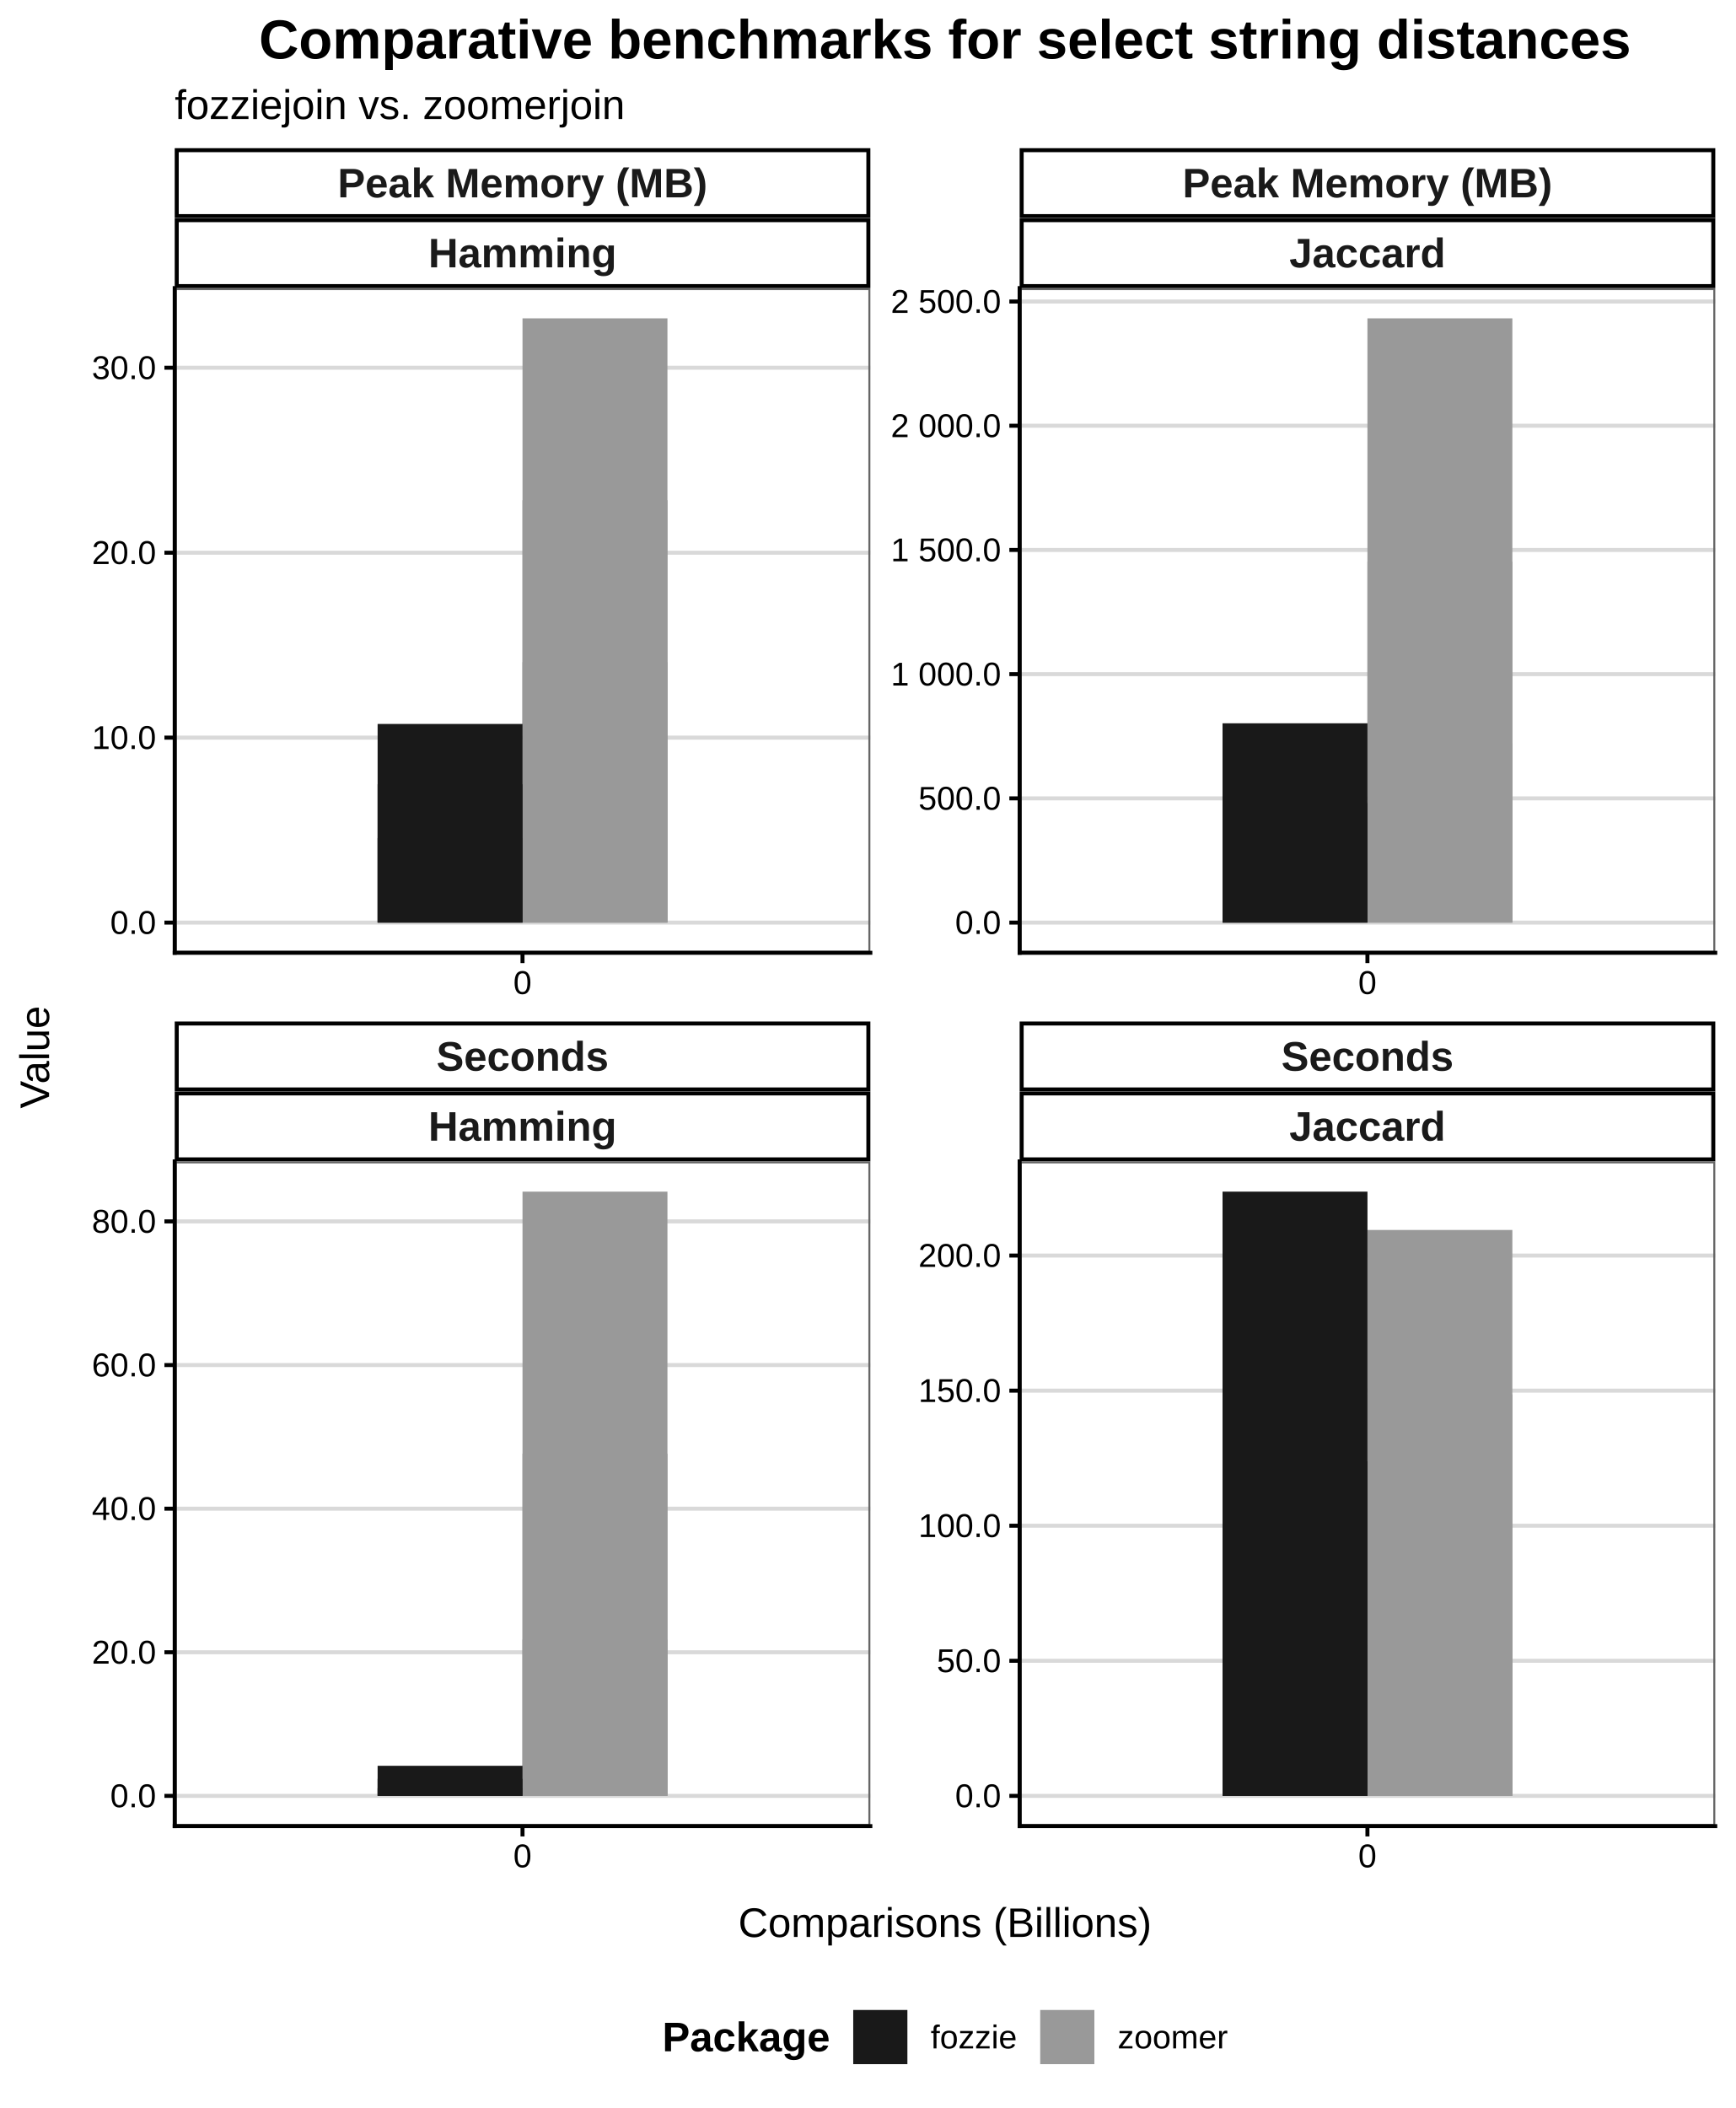
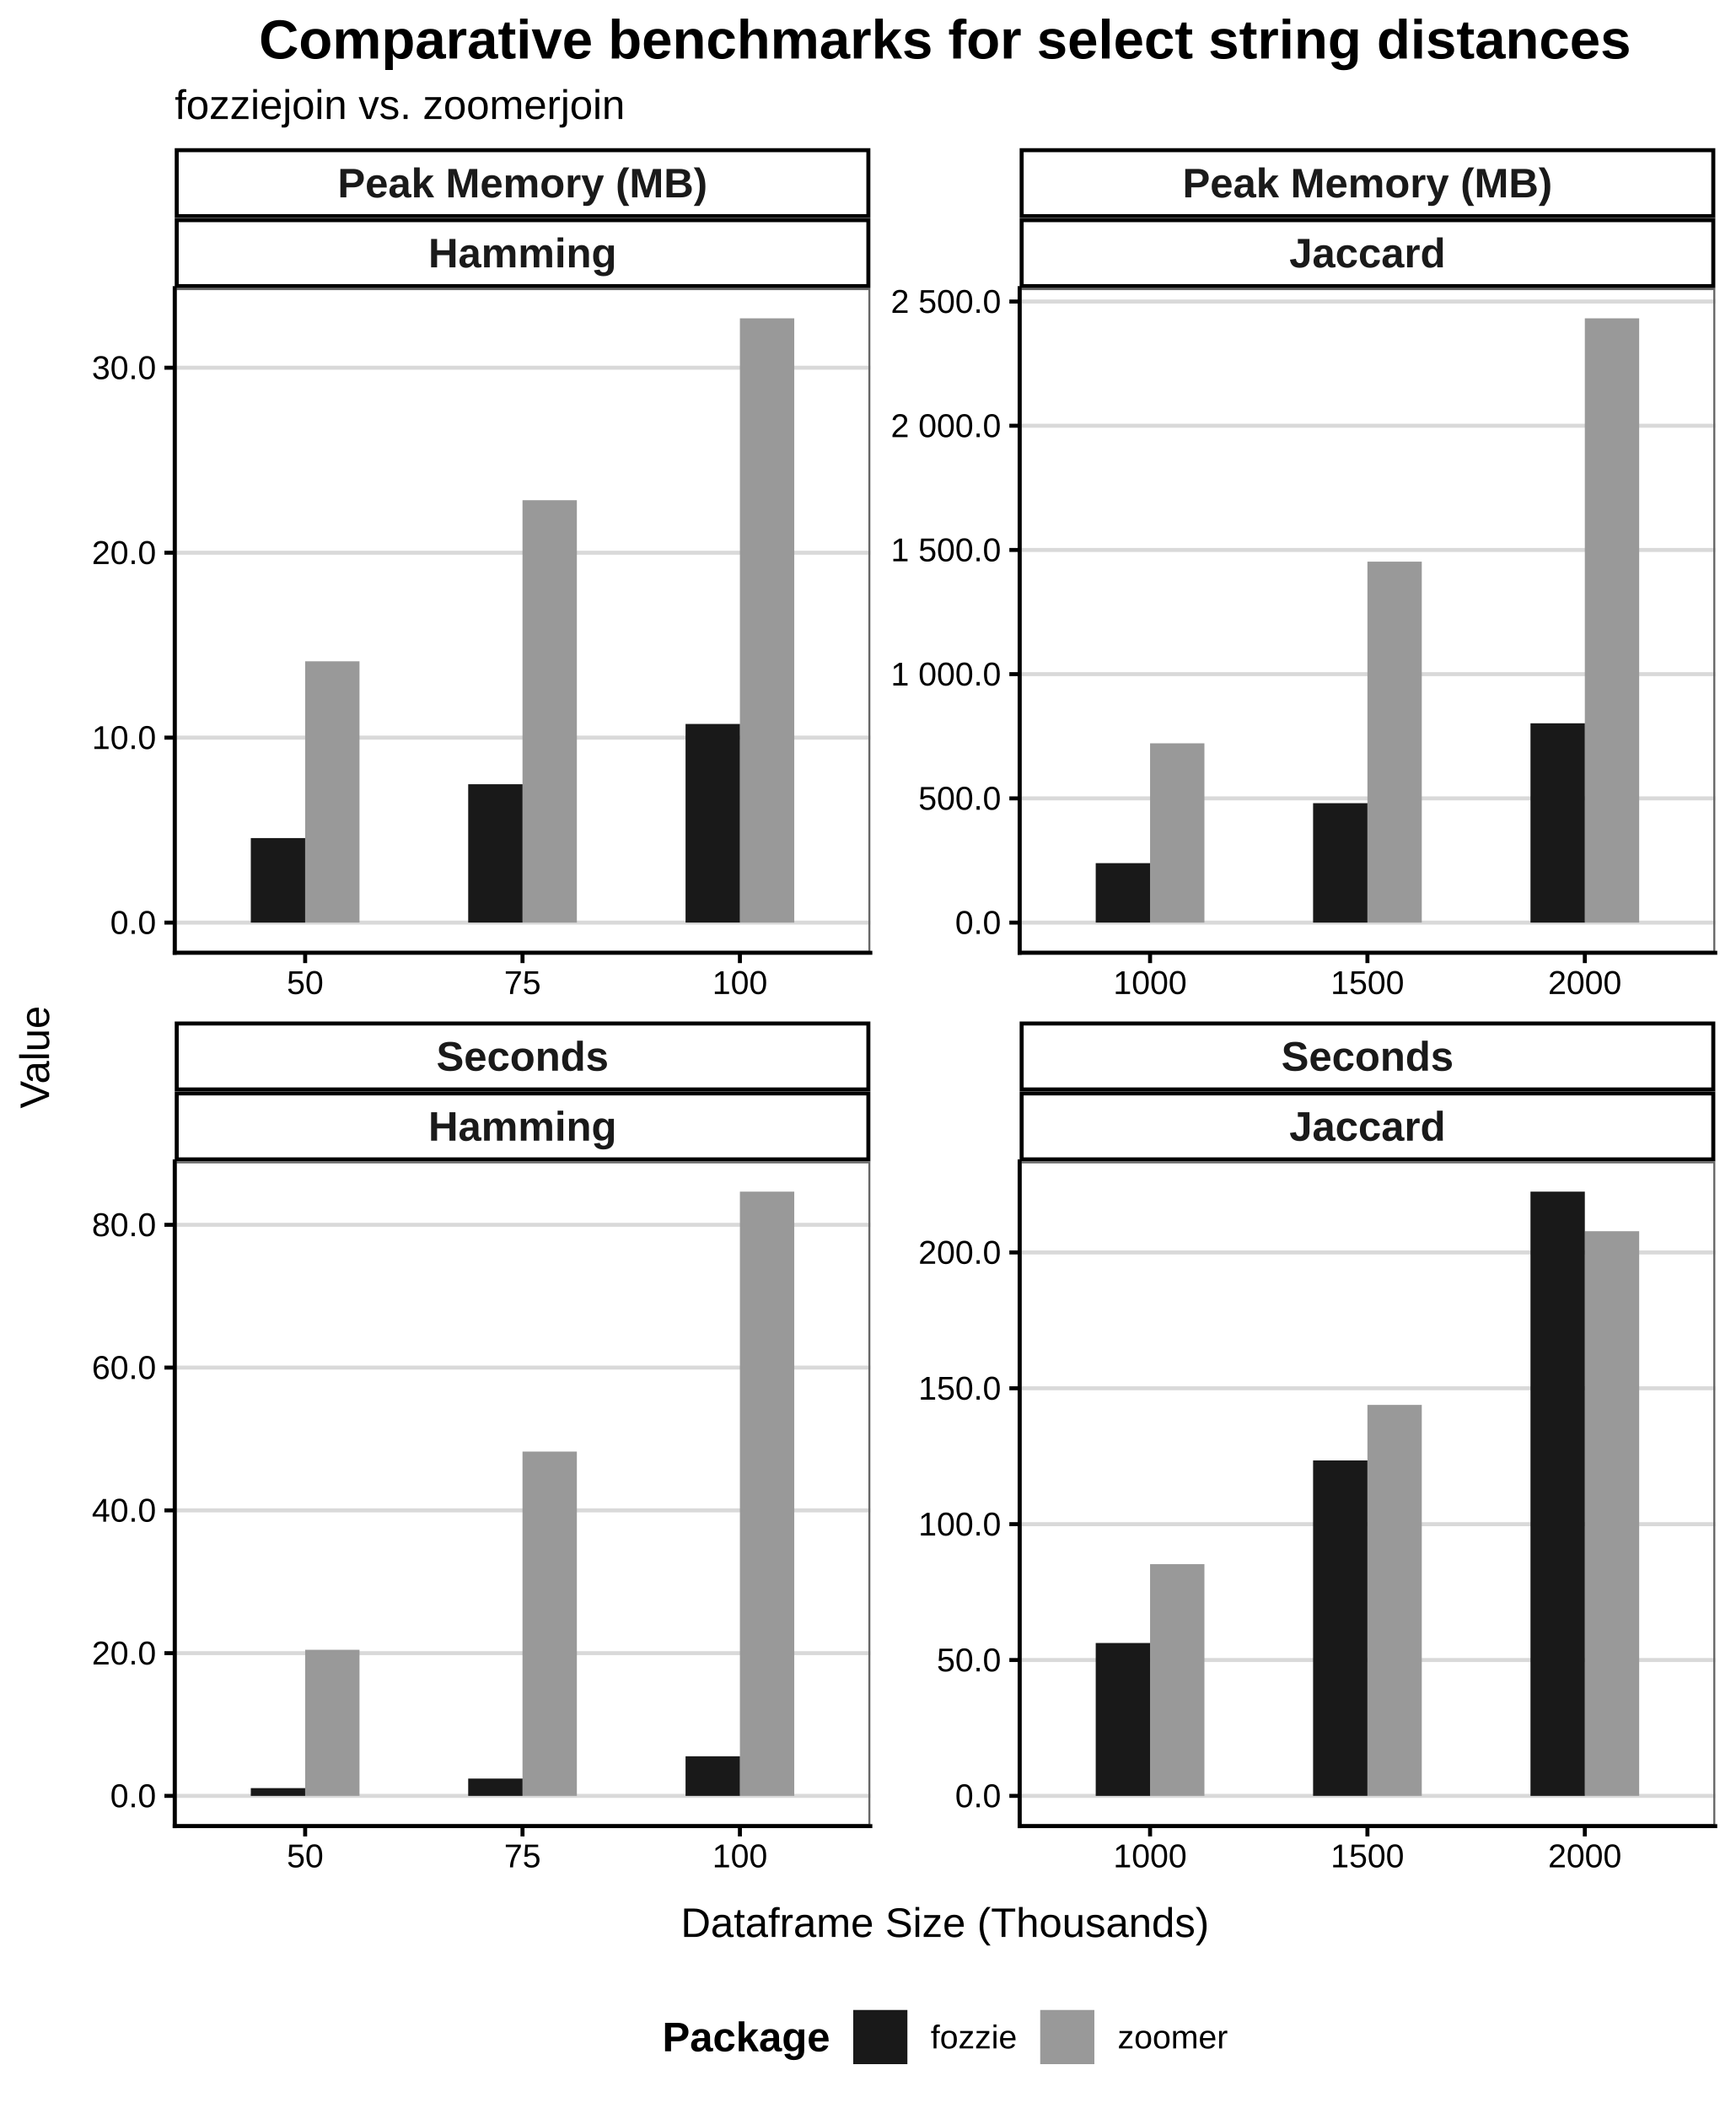
<svg xmlns="http://www.w3.org/2000/svg" width="504.00pt" height="612.00pt" viewBox="0 0 504.00 612.00">
  <g class="svglite">
    <defs>
      <style type="text/css">
    .svglite line, .svglite polyline, .svglite polygon, .svglite path, .svglite rect, .svglite circle {
      fill: none;
      stroke: #000000;
      stroke-linecap: round;
      stroke-linejoin: round;
      stroke-miterlimit: 10.00;
    }
    .svglite text {
      white-space: pre;
    }
    .svglite g.glyphgroup path {
      fill: inherit;
      stroke: none;
    }
  </style>
    </defs>
    <rect width="100%" height="100%" style="stroke: none; fill: #FFFFFF;" />
    <defs>
      <clipPath id="cpMC4wMHw1MDQuMDB8MC4wMHw2MTIuMDA=">
        <rect x="0.00" y="0.00" width="504.00" height="612.00" />
      </clipPath>
    </defs>
    <g clip-path="url(#cpMC4wMHw1MDQuMDB8MC4wMHw2MTIuMDA=)">
      <rect x="0.00" y="0.00" width="504.00" height="612.00" style="stroke-width: 1.16; stroke: #FFFFFF; fill: #FFFFFF;" />
    </g>
    <defs>
      <clipPath id="cpNTAuNzN8MjUyLjcwfDgzLjY1fDI3Ni42Mg==">
        <rect x="50.73" y="83.65" width="201.98" height="192.97" />
      </clipPath>
    </defs>
    <g clip-path="url(#cpNTAuNzN8MjUyLjcwfDgzLjY1fDI3Ni42Mg==)">
      <rect x="50.73" y="83.65" width="201.98" height="192.97" style="stroke-width: 1.16; stroke: none; fill: #FFFFFF;" />
      <polyline points="50.73,267.85 252.70,267.85 " style="stroke-width: 1.16; stroke: #D9D9D9; stroke-linecap: butt;" />
      <polyline points="50.73,214.15 252.70,214.15 " style="stroke-width: 1.16; stroke: #D9D9D9; stroke-linecap: butt;" />
      <polyline points="50.73,160.46 252.70,160.46 " style="stroke-width: 1.16; stroke: #D9D9D9; stroke-linecap: butt;" />
      <polyline points="50.73,106.76 252.70,106.76 " style="stroke-width: 1.16; stroke: #D9D9D9; stroke-linecap: butt;" />
-       <rect x="151.71" y="192.25" width="42.08" height="75.59" style="stroke-width: 1.16; stroke: none; stroke-linecap: butt; stroke-linejoin: miter; fill: #999999;" />
-       <rect x="109.64" y="243.31" width="42.08" height="24.54" style="stroke-width: 1.16; stroke: none; stroke-linecap: butt; stroke-linejoin: miter; fill: #191919;" />
-       <rect x="151.71" y="145.22" width="42.08" height="122.63" style="stroke-width: 1.16; stroke: none; stroke-linecap: butt; stroke-linejoin: miter; fill: #999999;" />
-       <rect x="109.64" y="227.68" width="42.08" height="40.16" style="stroke-width: 1.16; stroke: none; stroke-linecap: butt; stroke-linejoin: miter; fill: #191919;" />
-       <rect x="151.71" y="92.42" width="42.08" height="175.43" style="stroke-width: 1.16; stroke: none; stroke-linecap: butt; stroke-linejoin: miter; fill: #999999;" />
-       <rect x="109.64" y="210.18" width="42.08" height="57.66" style="stroke-width: 1.16; stroke: none; stroke-linecap: butt; stroke-linejoin: miter; fill: #191919;" />
+       <rect x="88.60" y="191.99" width="15.78" height="75.85" style="stroke-width: 1.16; stroke: none; stroke-linecap: butt; stroke-linejoin: miter; fill: #999999;" />
+       <rect x="72.82" y="243.31" width="15.78" height="24.54" style="stroke-width: 1.16; stroke: none; stroke-linecap: butt; stroke-linejoin: miter; fill: #191919;" />
+       <rect x="151.71" y="145.22" width="15.78" height="122.63" style="stroke-width: 1.16; stroke: none; stroke-linecap: butt; stroke-linejoin: miter; fill: #999999;" />
+       <rect x="135.94" y="227.68" width="15.78" height="40.16" style="stroke-width: 1.16; stroke: none; stroke-linecap: butt; stroke-linejoin: miter; fill: #191919;" />
+       <rect x="214.83" y="92.42" width="15.78" height="175.43" style="stroke-width: 1.16; stroke: none; stroke-linecap: butt; stroke-linejoin: miter; fill: #999999;" />
+       <rect x="199.05" y="210.18" width="15.78" height="57.66" style="stroke-width: 1.16; stroke: none; stroke-linecap: butt; stroke-linejoin: miter; fill: #191919;" />
      <rect x="50.73" y="83.65" width="201.98" height="192.97" style="stroke-width: 1.16; stroke: #666666;" />
    </g>
    <g clip-path="url(#cpMC4wMHw1MDQuMDB8MC4wMHw2MTIuMDA=)">
</g>
    <defs>
      <clipPath id="cpNTAuNzN8MjUyLjcwfDMzNy4xOHw1MzAuMTY=">
        <rect x="50.73" y="337.18" width="201.98" height="192.97" />
      </clipPath>
    </defs>
    <g clip-path="url(#cpNTAuNzN8MjUyLjcwfDMzNy4xOHw1MzAuMTY=)">
      <rect x="50.73" y="337.18" width="201.98" height="192.97" style="stroke-width: 1.16; stroke: none; fill: #FFFFFF;" />
      <polyline points="50.73,521.39 252.70,521.39 " style="stroke-width: 1.16; stroke: #D9D9D9; stroke-linecap: butt;" />
-       <polyline points="50.73,479.69 252.70,479.69 " style="stroke-width: 1.16; stroke: #D9D9D9; stroke-linecap: butt;" />
-       <polyline points="50.73,438.00 252.70,438.00 " style="stroke-width: 1.16; stroke: #D9D9D9; stroke-linecap: butt;" />
-       <polyline points="50.73,396.30 252.70,396.30 " style="stroke-width: 1.16; stroke: #D9D9D9; stroke-linecap: butt;" />
-       <polyline points="50.73,354.60 252.70,354.60 " style="stroke-width: 1.16; stroke: #D9D9D9; stroke-linecap: butt;" />
-       <rect x="151.71" y="475.99" width="42.08" height="45.39" style="stroke-width: 1.16; stroke: none; stroke-linecap: butt; stroke-linejoin: miter; fill: #999999;" />
-       <rect x="109.64" y="519.13" width="42.08" height="2.26" style="stroke-width: 1.16; stroke: none; stroke-linecap: butt; stroke-linejoin: miter; fill: #191919;" />
-       <rect x="151.71" y="422.04" width="42.08" height="99.34" style="stroke-width: 1.16; stroke: none; stroke-linecap: butt; stroke-linejoin: miter; fill: #999999;" />
-       <rect x="109.64" y="516.43" width="42.08" height="4.96" style="stroke-width: 1.16; stroke: none; stroke-linecap: butt; stroke-linejoin: miter; fill: #191919;" />
-       <rect x="151.71" y="345.96" width="42.08" height="175.43" style="stroke-width: 1.16; stroke: none; stroke-linecap: butt; stroke-linejoin: miter; fill: #999999;" />
-       <rect x="109.64" y="512.65" width="42.08" height="8.74" style="stroke-width: 1.16; stroke: none; stroke-linecap: butt; stroke-linejoin: miter; fill: #191919;" />
+       <polyline points="50.73,479.94 252.70,479.94 " style="stroke-width: 1.16; stroke: #D9D9D9; stroke-linecap: butt;" />
+       <polyline points="50.73,438.49 252.70,438.49 " style="stroke-width: 1.16; stroke: #D9D9D9; stroke-linecap: butt;" />
+       <polyline points="50.73,397.04 252.70,397.04 " style="stroke-width: 1.16; stroke: #D9D9D9; stroke-linecap: butt;" />
+       <polyline points="50.73,355.59 252.70,355.59 " style="stroke-width: 1.16; stroke: #D9D9D9; stroke-linecap: butt;" />
+       <rect x="88.60" y="478.97" width="15.78" height="42.41" style="stroke-width: 1.16; stroke: none; stroke-linecap: butt; stroke-linejoin: miter; fill: #999999;" />
+       <rect x="72.82" y="519.13" width="15.78" height="2.26" style="stroke-width: 1.16; stroke: none; stroke-linecap: butt; stroke-linejoin: miter; fill: #191919;" />
+       <rect x="151.71" y="421.42" width="15.78" height="99.97" style="stroke-width: 1.16; stroke: none; stroke-linecap: butt; stroke-linejoin: miter; fill: #999999;" />
+       <rect x="135.94" y="516.36" width="15.78" height="5.03" style="stroke-width: 1.16; stroke: none; stroke-linecap: butt; stroke-linejoin: miter; fill: #191919;" />
+       <rect x="214.83" y="345.96" width="15.78" height="175.43" style="stroke-width: 1.16; stroke: none; stroke-linecap: butt; stroke-linejoin: miter; fill: #999999;" />
+       <rect x="199.05" y="509.89" width="15.78" height="11.50" style="stroke-width: 1.16; stroke: none; stroke-linecap: butt; stroke-linejoin: miter; fill: #191919;" />
      <rect x="50.73" y="337.18" width="201.98" height="192.97" style="stroke-width: 1.16; stroke: #666666;" />
    </g>
    <g clip-path="url(#cpMC4wMHw1MDQuMDB8MC4wMHw2MTIuMDA=)">
</g>
    <defs>
      <clipPath id="cpMjk2LjA1fDQ5OC4wMnw4My42NXwyNzYuNjI=">
        <rect x="296.05" y="83.65" width="201.98" height="192.97" />
      </clipPath>
    </defs>
    <g clip-path="url(#cpMjk2LjA1fDQ5OC4wMnw4My42NXwyNzYuNjI=)">
      <rect x="296.05" y="83.65" width="201.98" height="192.97" style="stroke-width: 1.16; stroke: none; fill: #FFFFFF;" />
      <polyline points="296.05,267.85 498.02,267.85 " style="stroke-width: 1.16; stroke: #D9D9D9; stroke-linecap: butt;" />
      <polyline points="296.05,231.79 498.02,231.79 " style="stroke-width: 1.16; stroke: #D9D9D9; stroke-linecap: butt;" />
      <polyline points="296.05,195.72 498.02,195.72 " style="stroke-width: 1.16; stroke: #D9D9D9; stroke-linecap: butt;" />
      <polyline points="296.05,159.66 498.02,159.66 " style="stroke-width: 1.16; stroke: #D9D9D9; stroke-linecap: butt;" />
      <polyline points="296.05,123.60 498.02,123.60 " style="stroke-width: 1.16; stroke: #D9D9D9; stroke-linecap: butt;" />
      <polyline points="296.05,87.54 498.02,87.54 " style="stroke-width: 1.16; stroke: #D9D9D9; stroke-linecap: butt;" />
-       <rect x="397.03" y="215.84" width="42.08" height="52.00" style="stroke-width: 1.16; stroke: none; stroke-linecap: butt; stroke-linejoin: miter; fill: #999999;" />
-       <rect x="354.96" y="250.59" width="42.08" height="17.25" style="stroke-width: 1.16; stroke: none; stroke-linecap: butt; stroke-linejoin: miter; fill: #191919;" />
-       <rect x="397.03" y="163.06" width="42.08" height="104.78" style="stroke-width: 1.16; stroke: none; stroke-linecap: butt; stroke-linejoin: miter; fill: #999999;" />
-       <rect x="354.96" y="233.18" width="42.08" height="34.67" style="stroke-width: 1.16; stroke: none; stroke-linecap: butt; stroke-linejoin: miter; fill: #191919;" />
-       <rect x="397.03" y="92.42" width="42.08" height="175.43" style="stroke-width: 1.16; stroke: none; stroke-linecap: butt; stroke-linejoin: miter; fill: #999999;" />
-       <rect x="354.96" y="209.99" width="42.08" height="57.86" style="stroke-width: 1.16; stroke: none; stroke-linecap: butt; stroke-linejoin: miter; fill: #191919;" />
+       <rect x="333.92" y="215.80" width="15.78" height="52.05" style="stroke-width: 1.16; stroke: none; stroke-linecap: butt; stroke-linejoin: miter; fill: #999999;" />
+       <rect x="318.14" y="250.59" width="15.78" height="17.25" style="stroke-width: 1.16; stroke: none; stroke-linecap: butt; stroke-linejoin: miter; fill: #191919;" />
+       <rect x="397.03" y="163.06" width="15.78" height="104.78" style="stroke-width: 1.16; stroke: none; stroke-linecap: butt; stroke-linejoin: miter; fill: #999999;" />
+       <rect x="381.25" y="233.18" width="15.78" height="34.67" style="stroke-width: 1.16; stroke: none; stroke-linecap: butt; stroke-linejoin: miter; fill: #191919;" />
+       <rect x="460.15" y="92.42" width="15.78" height="175.43" style="stroke-width: 1.16; stroke: none; stroke-linecap: butt; stroke-linejoin: miter; fill: #999999;" />
+       <rect x="444.37" y="209.99" width="15.78" height="57.86" style="stroke-width: 1.16; stroke: none; stroke-linecap: butt; stroke-linejoin: miter; fill: #191919;" />
      <rect x="296.05" y="83.65" width="201.98" height="192.97" style="stroke-width: 1.16; stroke: #666666;" />
    </g>
    <g clip-path="url(#cpMC4wMHw1MDQuMDB8MC4wMHw2MTIuMDA=)">
</g>
    <defs>
      <clipPath id="cpMjk2LjA1fDQ5OC4wMnwzMzcuMTh8NTMwLjE2">
        <rect x="296.05" y="337.18" width="201.98" height="192.97" />
      </clipPath>
    </defs>
    <g clip-path="url(#cpMjk2LjA1fDQ5OC4wMnwzMzcuMTh8NTMwLjE2)">
      <rect x="296.05" y="337.18" width="201.98" height="192.97" style="stroke-width: 1.16; stroke: none; fill: #FFFFFF;" />
      <polyline points="296.05,521.39 498.02,521.39 " style="stroke-width: 1.16; stroke: #D9D9D9; stroke-linecap: butt;" />
-       <polyline points="296.05,482.17 498.02,482.17 " style="stroke-width: 1.16; stroke: #D9D9D9; stroke-linecap: butt;" />
-       <polyline points="296.05,442.95 498.02,442.95 " style="stroke-width: 1.16; stroke: #D9D9D9; stroke-linecap: butt;" />
-       <polyline points="296.05,403.73 498.02,403.73 " style="stroke-width: 1.16; stroke: #D9D9D9; stroke-linecap: butt;" />
-       <polyline points="296.05,364.51 498.02,364.51 " style="stroke-width: 1.16; stroke: #D9D9D9; stroke-linecap: butt;" />
-       <rect x="397.03" y="452.84" width="42.08" height="68.55" style="stroke-width: 1.16; stroke: none; stroke-linecap: butt; stroke-linejoin: miter; fill: #999999;" />
-       <rect x="354.96" y="477.67" width="42.08" height="43.71" style="stroke-width: 1.16; stroke: none; stroke-linecap: butt; stroke-linejoin: miter; fill: #191919;" />
-       <rect x="397.03" y="404.82" width="42.08" height="116.57" style="stroke-width: 1.16; stroke: none; stroke-linecap: butt; stroke-linejoin: miter; fill: #999999;" />
-       <rect x="354.96" y="424.26" width="42.08" height="97.13" style="stroke-width: 1.16; stroke: none; stroke-linecap: butt; stroke-linejoin: miter; fill: #191919;" />
-       <rect x="397.03" y="357.09" width="42.08" height="164.30" style="stroke-width: 1.16; stroke: none; stroke-linecap: butt; stroke-linejoin: miter; fill: #999999;" />
-       <rect x="354.96" y="345.96" width="42.08" height="175.43" style="stroke-width: 1.16; stroke: none; stroke-linecap: butt; stroke-linejoin: miter; fill: #191919;" />
+       <polyline points="296.05,481.94 498.02,481.94 " style="stroke-width: 1.16; stroke: #D9D9D9; stroke-linecap: butt;" />
+       <polyline points="296.05,442.50 498.02,442.50 " style="stroke-width: 1.16; stroke: #D9D9D9; stroke-linecap: butt;" />
+       <polyline points="296.05,403.05 498.02,403.05 " style="stroke-width: 1.16; stroke: #D9D9D9; stroke-linecap: butt;" />
+       <polyline points="296.05,363.61 498.02,363.61 " style="stroke-width: 1.16; stroke: #D9D9D9; stroke-linecap: butt;" />
+       <rect x="333.92" y="454.11" width="15.78" height="67.28" style="stroke-width: 1.16; stroke: none; stroke-linecap: butt; stroke-linejoin: miter; fill: #999999;" />
+       <rect x="318.14" y="477.00" width="15.78" height="44.39" style="stroke-width: 1.16; stroke: none; stroke-linecap: butt; stroke-linejoin: miter; fill: #191919;" />
+       <rect x="397.03" y="407.87" width="15.78" height="113.52" style="stroke-width: 1.16; stroke: none; stroke-linecap: butt; stroke-linejoin: miter; fill: #999999;" />
+       <rect x="381.25" y="424.00" width="15.78" height="97.38" style="stroke-width: 1.16; stroke: none; stroke-linecap: butt; stroke-linejoin: miter; fill: #191919;" />
+       <rect x="460.15" y="357.45" width="15.78" height="163.93" style="stroke-width: 1.16; stroke: none; stroke-linecap: butt; stroke-linejoin: miter; fill: #999999;" />
+       <rect x="444.37" y="345.96" width="15.78" height="175.43" style="stroke-width: 1.16; stroke: none; stroke-linecap: butt; stroke-linejoin: miter; fill: #191919;" />
      <rect x="296.05" y="337.18" width="201.98" height="192.97" style="stroke-width: 1.16; stroke: #666666;" />
    </g>
    <g clip-path="url(#cpMC4wMHw1MDQuMDB8MC4wMHw2MTIuMDA=)">
</g>
    <defs>
      <clipPath id="cpNTAuNzN8MjUyLjcwfDI5Ni41NnwzMTYuODc=">
        <rect x="50.73" y="296.56" width="201.98" height="20.31" />
      </clipPath>
    </defs>
    <g clip-path="url(#cpNTAuNzN8MjUyLjcwfDI5Ni41NnwzMTYuODc=)">
      <rect x="50.73" y="296.56" width="201.98" height="20.31" style="stroke-width: 2.33; fill: #FFFFFF;" />
      <text x="151.71" y="310.84" text-anchor="middle" style="font-size: 12.00px; font-weight: bold;fill: #1A1A1A; font-family: &quot;Liberation Sans&quot;;" textLength="50.00px" lengthAdjust="spacingAndGlyphs">Seconds</text>
    </g>
    <g clip-path="url(#cpMC4wMHw1MDQuMDB8MC4wMHw2MTIuMDA=)">
</g>
    <defs>
      <clipPath id="cpNTAuNzN8MjUyLjcwfDMxNi44N3wzMzcuMTg=">
        <rect x="50.73" y="316.87" width="201.98" height="20.31" />
      </clipPath>
    </defs>
    <g clip-path="url(#cpNTAuNzN8MjUyLjcwfDMxNi44N3wzMzcuMTg=)">
      <rect x="50.73" y="316.87" width="201.98" height="20.31" style="stroke-width: 2.33; fill: #FFFFFF;" />
      <text x="151.71" y="331.16" text-anchor="middle" style="font-size: 12.00px; font-weight: bold;fill: #1A1A1A; font-family: &quot;Liberation Sans&quot;;" textLength="54.67px" lengthAdjust="spacingAndGlyphs">Hamming</text>
    </g>
    <g clip-path="url(#cpMC4wMHw1MDQuMDB8MC4wMHw2MTIuMDA=)">
</g>
    <defs>
      <clipPath id="cpMjk2LjA1fDQ5OC4wMnwyOTYuNTZ8MzE2Ljg3">
        <rect x="296.05" y="296.56" width="201.98" height="20.31" />
      </clipPath>
    </defs>
    <g clip-path="url(#cpMjk2LjA1fDQ5OC4wMnwyOTYuNTZ8MzE2Ljg3)">
      <rect x="296.05" y="296.56" width="201.98" height="20.31" style="stroke-width: 2.33; fill: #FFFFFF;" />
      <text x="397.03" y="310.84" text-anchor="middle" style="font-size: 12.00px; font-weight: bold;fill: #1A1A1A; font-family: &quot;Liberation Sans&quot;;" textLength="50.00px" lengthAdjust="spacingAndGlyphs">Seconds</text>
    </g>
    <g clip-path="url(#cpMC4wMHw1MDQuMDB8MC4wMHw2MTIuMDA=)">
</g>
    <defs>
      <clipPath id="cpMjk2LjA1fDQ5OC4wMnwzMTYuODd8MzM3LjE4">
        <rect x="296.05" y="316.87" width="201.98" height="20.31" />
      </clipPath>
    </defs>
    <g clip-path="url(#cpMjk2LjA1fDQ5OC4wMnwzMTYuODd8MzM3LjE4)">
      <rect x="296.05" y="316.87" width="201.98" height="20.31" style="stroke-width: 2.33; fill: #FFFFFF;" />
      <text x="397.03" y="331.16" text-anchor="middle" style="font-size: 12.00px; font-weight: bold;fill: #1A1A1A; font-family: &quot;Liberation Sans&quot;;" textLength="45.36px" lengthAdjust="spacingAndGlyphs">Jaccard</text>
    </g>
    <g clip-path="url(#cpMC4wMHw1MDQuMDB8MC4wMHw2MTIuMDA=)">
</g>
    <defs>
      <clipPath id="cpNTAuNzN8MjUyLjcwfDQzLjAyfDYzLjMz">
        <rect x="50.73" y="43.02" width="201.98" height="20.31" />
      </clipPath>
    </defs>
    <g clip-path="url(#cpNTAuNzN8MjUyLjcwfDQzLjAyfDYzLjMz)">
      <rect x="50.73" y="43.02" width="201.98" height="20.31" style="stroke-width: 2.33; fill: #FFFFFF;" />
      <text x="151.71" y="57.30" text-anchor="middle" style="font-size: 12.00px; font-weight: bold;fill: #1A1A1A; font-family: &quot;Liberation Sans&quot;;" textLength="107.36px" lengthAdjust="spacingAndGlyphs">Peak Memory (MB)</text>
    </g>
    <g clip-path="url(#cpMC4wMHw1MDQuMDB8MC4wMHw2MTIuMDA=)">
</g>
    <defs>
      <clipPath id="cpNTAuNzN8MjUyLjcwfDYzLjMzfDgzLjY1">
        <rect x="50.73" y="63.33" width="201.98" height="20.31" />
      </clipPath>
    </defs>
    <g clip-path="url(#cpNTAuNzN8MjUyLjcwfDYzLjMzfDgzLjY1)">
      <rect x="50.73" y="63.33" width="201.98" height="20.31" style="stroke-width: 2.33; fill: #FFFFFF;" />
      <text x="151.71" y="77.62" text-anchor="middle" style="font-size: 12.00px; font-weight: bold;fill: #1A1A1A; font-family: &quot;Liberation Sans&quot;;" textLength="54.67px" lengthAdjust="spacingAndGlyphs">Hamming</text>
    </g>
    <g clip-path="url(#cpMC4wMHw1MDQuMDB8MC4wMHw2MTIuMDA=)">
</g>
    <defs>
      <clipPath id="cpMjk2LjA1fDQ5OC4wMnw0My4wMnw2My4zMw==">
        <rect x="296.05" y="43.02" width="201.98" height="20.31" />
      </clipPath>
    </defs>
    <g clip-path="url(#cpMjk2LjA1fDQ5OC4wMnw0My4wMnw2My4zMw==)">
      <rect x="296.05" y="43.02" width="201.98" height="20.31" style="stroke-width: 2.33; fill: #FFFFFF;" />
      <text x="397.03" y="57.30" text-anchor="middle" style="font-size: 12.00px; font-weight: bold;fill: #1A1A1A; font-family: &quot;Liberation Sans&quot;;" textLength="107.36px" lengthAdjust="spacingAndGlyphs">Peak Memory (MB)</text>
    </g>
    <g clip-path="url(#cpMC4wMHw1MDQuMDB8MC4wMHw2MTIuMDA=)">
</g>
    <defs>
      <clipPath id="cpMjk2LjA1fDQ5OC4wMnw2My4zM3w4My42NQ==">
        <rect x="296.05" y="63.33" width="201.98" height="20.31" />
      </clipPath>
    </defs>
    <g clip-path="url(#cpMjk2LjA1fDQ5OC4wMnw2My4zM3w4My42NQ==)">
      <rect x="296.05" y="63.33" width="201.98" height="20.31" style="stroke-width: 2.33; fill: #FFFFFF;" />
      <text x="397.03" y="77.62" text-anchor="middle" style="font-size: 12.00px; font-weight: bold;fill: #1A1A1A; font-family: &quot;Liberation Sans&quot;;" textLength="45.36px" lengthAdjust="spacingAndGlyphs">Jaccard</text>
    </g>
    <g clip-path="url(#cpMC4wMHw1MDQuMDB8MC4wMHw2MTIuMDA=)">
      <polyline points="50.73,530.16 252.70,530.16 " style="stroke-width: 1.16; stroke-linecap: square;" />
+       <polyline points="88.60,533.15 88.60,530.16 " style="stroke-width: 1.16; stroke-linecap: butt;" />
      <polyline points="151.71,533.15 151.71,530.16 " style="stroke-width: 1.16; stroke-linecap: butt;" />
-       <text x="151.71" y="542.13" text-anchor="middle" style="font-size: 9.60px; font-family: &quot;Liberation Sans&quot;;" textLength="5.33px" lengthAdjust="spacingAndGlyphs">0</text>
+       <polyline points="214.83,533.15 214.83,530.16 " style="stroke-width: 1.16; stroke-linecap: butt;" />
+       <text x="88.60" y="542.13" text-anchor="middle" style="font-size: 9.60px; font-family: &quot;Liberation Sans&quot;;" textLength="10.66px" lengthAdjust="spacingAndGlyphs">50</text>
+       <text x="151.71" y="542.13" text-anchor="middle" style="font-size: 9.60px; font-family: &quot;Liberation Sans&quot;;" textLength="10.66px" lengthAdjust="spacingAndGlyphs">75</text>
+       <text x="214.83" y="542.13" text-anchor="middle" style="font-size: 9.60px; font-family: &quot;Liberation Sans&quot;;" textLength="15.98px" lengthAdjust="spacingAndGlyphs">100</text>
      <polyline points="296.05,530.16 498.02,530.16 " style="stroke-width: 1.16; stroke-linecap: square;" />
+       <polyline points="333.92,533.15 333.92,530.16 " style="stroke-width: 1.16; stroke-linecap: butt;" />
      <polyline points="397.03,533.15 397.03,530.16 " style="stroke-width: 1.16; stroke-linecap: butt;" />
-       <text x="397.03" y="542.13" text-anchor="middle" style="font-size: 9.60px; font-family: &quot;Liberation Sans&quot;;" textLength="5.33px" lengthAdjust="spacingAndGlyphs">0</text>
+       <polyline points="460.15,533.15 460.15,530.16 " style="stroke-width: 1.16; stroke-linecap: butt;" />
+       <text x="333.92" y="542.13" text-anchor="middle" style="font-size: 9.60px; font-family: &quot;Liberation Sans&quot;;" textLength="21.31px" lengthAdjust="spacingAndGlyphs">1000</text>
+       <text x="397.03" y="542.13" text-anchor="middle" style="font-size: 9.60px; font-family: &quot;Liberation Sans&quot;;" textLength="21.31px" lengthAdjust="spacingAndGlyphs">1500</text>
+       <text x="460.15" y="542.13" text-anchor="middle" style="font-size: 9.60px; font-family: &quot;Liberation Sans&quot;;" textLength="21.31px" lengthAdjust="spacingAndGlyphs">2000</text>
      <polyline points="50.73,276.62 252.70,276.62 " style="stroke-width: 1.16; stroke-linecap: square;" />
+       <polyline points="88.60,279.61 88.60,276.62 " style="stroke-width: 1.16; stroke-linecap: butt;" />
      <polyline points="151.71,279.61 151.71,276.62 " style="stroke-width: 1.16; stroke-linecap: butt;" />
-       <text x="151.71" y="288.59" text-anchor="middle" style="font-size: 9.60px; font-family: &quot;Liberation Sans&quot;;" textLength="5.33px" lengthAdjust="spacingAndGlyphs">0</text>
+       <polyline points="214.83,279.61 214.83,276.62 " style="stroke-width: 1.16; stroke-linecap: butt;" />
+       <text x="88.60" y="288.59" text-anchor="middle" style="font-size: 9.60px; font-family: &quot;Liberation Sans&quot;;" textLength="10.66px" lengthAdjust="spacingAndGlyphs">50</text>
+       <text x="151.71" y="288.59" text-anchor="middle" style="font-size: 9.60px; font-family: &quot;Liberation Sans&quot;;" textLength="10.66px" lengthAdjust="spacingAndGlyphs">75</text>
+       <text x="214.83" y="288.59" text-anchor="middle" style="font-size: 9.60px; font-family: &quot;Liberation Sans&quot;;" textLength="15.98px" lengthAdjust="spacingAndGlyphs">100</text>
      <polyline points="296.05,276.62 498.02,276.62 " style="stroke-width: 1.16; stroke-linecap: square;" />
+       <polyline points="333.92,279.61 333.92,276.62 " style="stroke-width: 1.16; stroke-linecap: butt;" />
      <polyline points="397.03,279.61 397.03,276.62 " style="stroke-width: 1.16; stroke-linecap: butt;" />
-       <text x="397.03" y="288.59" text-anchor="middle" style="font-size: 9.60px; font-family: &quot;Liberation Sans&quot;;" textLength="5.33px" lengthAdjust="spacingAndGlyphs">0</text>
+       <polyline points="460.15,279.61 460.15,276.62 " style="stroke-width: 1.16; stroke-linecap: butt;" />
+       <text x="333.92" y="288.59" text-anchor="middle" style="font-size: 9.60px; font-family: &quot;Liberation Sans&quot;;" textLength="21.31px" lengthAdjust="spacingAndGlyphs">1000</text>
+       <text x="397.03" y="288.59" text-anchor="middle" style="font-size: 9.60px; font-family: &quot;Liberation Sans&quot;;" textLength="21.31px" lengthAdjust="spacingAndGlyphs">1500</text>
+       <text x="460.15" y="288.59" text-anchor="middle" style="font-size: 9.60px; font-family: &quot;Liberation Sans&quot;;" textLength="21.31px" lengthAdjust="spacingAndGlyphs">2000</text>
      <polyline points="296.05,276.62 296.05,83.65 " style="stroke-width: 1.16; stroke-linecap: square;" />
      <text x="290.67" y="271.14" text-anchor="end" style="font-size: 9.60px; font-family: &quot;Liberation Sans&quot;;" textLength="13.33px" lengthAdjust="spacingAndGlyphs">0.0</text>
      <text x="290.67" y="235.08" text-anchor="end" style="font-size: 9.60px; font-family: &quot;Liberation Sans&quot;;" textLength="23.98px" lengthAdjust="spacingAndGlyphs">500.0</text>
      <text x="290.67" y="199.02" text-anchor="end" style="font-size: 9.60px; font-family: &quot;Liberation Sans&quot;;" textLength="31.98px" lengthAdjust="spacingAndGlyphs">1 000.0</text>
      <text x="290.67" y="162.96" text-anchor="end" style="font-size: 9.60px; font-family: &quot;Liberation Sans&quot;;" textLength="31.98px" lengthAdjust="spacingAndGlyphs">1 500.0</text>
      <text x="290.67" y="126.90" text-anchor="end" style="font-size: 9.60px; font-family: &quot;Liberation Sans&quot;;" textLength="31.98px" lengthAdjust="spacingAndGlyphs">2 000.0</text>
      <text x="290.67" y="90.84" text-anchor="end" style="font-size: 9.60px; font-family: &quot;Liberation Sans&quot;;" textLength="31.98px" lengthAdjust="spacingAndGlyphs">2 500.0</text>
      <polyline points="293.06,267.85 296.05,267.85 " style="stroke-width: 1.16; stroke-linecap: butt;" />
      <polyline points="293.06,231.79 296.05,231.79 " style="stroke-width: 1.16; stroke-linecap: butt;" />
      <polyline points="293.06,195.72 296.05,195.72 " style="stroke-width: 1.16; stroke-linecap: butt;" />
      <polyline points="293.06,159.66 296.05,159.66 " style="stroke-width: 1.16; stroke-linecap: butt;" />
      <polyline points="293.06,123.60 296.05,123.60 " style="stroke-width: 1.16; stroke-linecap: butt;" />
      <polyline points="293.06,87.54 296.05,87.54 " style="stroke-width: 1.16; stroke-linecap: butt;" />
      <polyline points="296.05,530.16 296.05,337.18 " style="stroke-width: 1.16; stroke-linecap: square;" />
      <text x="290.67" y="524.68" text-anchor="end" style="font-size: 9.60px; font-family: &quot;Liberation Sans&quot;;" textLength="13.33px" lengthAdjust="spacingAndGlyphs">0.0</text>
-       <text x="290.67" y="485.46" text-anchor="end" style="font-size: 9.60px; font-family: &quot;Liberation Sans&quot;;" textLength="18.66px" lengthAdjust="spacingAndGlyphs">50.0</text>
-       <text x="290.67" y="446.24" text-anchor="end" style="font-size: 9.60px; font-family: &quot;Liberation Sans&quot;;" textLength="23.98px" lengthAdjust="spacingAndGlyphs">100.0</text>
-       <text x="290.67" y="407.02" text-anchor="end" style="font-size: 9.60px; font-family: &quot;Liberation Sans&quot;;" textLength="23.98px" lengthAdjust="spacingAndGlyphs">150.0</text>
-       <text x="290.67" y="367.80" text-anchor="end" style="font-size: 9.60px; font-family: &quot;Liberation Sans&quot;;" textLength="23.98px" lengthAdjust="spacingAndGlyphs">200.0</text>
+       <text x="290.67" y="485.24" text-anchor="end" style="font-size: 9.60px; font-family: &quot;Liberation Sans&quot;;" textLength="18.66px" lengthAdjust="spacingAndGlyphs">50.0</text>
+       <text x="290.67" y="445.80" text-anchor="end" style="font-size: 9.60px; font-family: &quot;Liberation Sans&quot;;" textLength="23.98px" lengthAdjust="spacingAndGlyphs">100.0</text>
+       <text x="290.67" y="406.35" text-anchor="end" style="font-size: 9.60px; font-family: &quot;Liberation Sans&quot;;" textLength="23.98px" lengthAdjust="spacingAndGlyphs">150.0</text>
+       <text x="290.67" y="366.91" text-anchor="end" style="font-size: 9.60px; font-family: &quot;Liberation Sans&quot;;" textLength="23.98px" lengthAdjust="spacingAndGlyphs">200.0</text>
      <polyline points="293.06,521.39 296.05,521.39 " style="stroke-width: 1.16; stroke-linecap: butt;" />
-       <polyline points="293.06,482.17 296.05,482.17 " style="stroke-width: 1.16; stroke-linecap: butt;" />
-       <polyline points="293.06,442.95 296.05,442.95 " style="stroke-width: 1.16; stroke-linecap: butt;" />
-       <polyline points="293.06,403.73 296.05,403.73 " style="stroke-width: 1.16; stroke-linecap: butt;" />
-       <polyline points="293.06,364.51 296.05,364.51 " style="stroke-width: 1.16; stroke-linecap: butt;" />
+       <polyline points="293.06,481.94 296.05,481.94 " style="stroke-width: 1.16; stroke-linecap: butt;" />
+       <polyline points="293.06,442.50 296.05,442.50 " style="stroke-width: 1.16; stroke-linecap: butt;" />
+       <polyline points="293.06,403.05 296.05,403.05 " style="stroke-width: 1.16; stroke-linecap: butt;" />
+       <polyline points="293.06,363.61 296.05,363.61 " style="stroke-width: 1.16; stroke-linecap: butt;" />
      <polyline points="50.73,276.62 50.73,83.65 " style="stroke-width: 1.16; stroke-linecap: square;" />
      <text x="45.35" y="271.14" text-anchor="end" style="font-size: 9.60px; font-family: &quot;Liberation Sans&quot;;" textLength="13.33px" lengthAdjust="spacingAndGlyphs">0.0</text>
      <text x="45.35" y="217.45" text-anchor="end" style="font-size: 9.60px; font-family: &quot;Liberation Sans&quot;;" textLength="18.66px" lengthAdjust="spacingAndGlyphs">10.0</text>
      <text x="45.35" y="163.75" text-anchor="end" style="font-size: 9.60px; font-family: &quot;Liberation Sans&quot;;" textLength="18.66px" lengthAdjust="spacingAndGlyphs">20.0</text>
      <text x="45.35" y="110.06" text-anchor="end" style="font-size: 9.60px; font-family: &quot;Liberation Sans&quot;;" textLength="18.66px" lengthAdjust="spacingAndGlyphs">30.0</text>
      <polyline points="47.74,267.85 50.73,267.85 " style="stroke-width: 1.16; stroke-linecap: butt;" />
      <polyline points="47.74,214.15 50.73,214.15 " style="stroke-width: 1.16; stroke-linecap: butt;" />
      <polyline points="47.74,160.46 50.73,160.46 " style="stroke-width: 1.16; stroke-linecap: butt;" />
      <polyline points="47.74,106.76 50.73,106.76 " style="stroke-width: 1.16; stroke-linecap: butt;" />
      <polyline points="50.73,530.16 50.73,337.18 " style="stroke-width: 1.16; stroke-linecap: square;" />
      <text x="45.35" y="524.68" text-anchor="end" style="font-size: 9.60px; font-family: &quot;Liberation Sans&quot;;" textLength="13.33px" lengthAdjust="spacingAndGlyphs">0.0</text>
-       <text x="45.35" y="482.99" text-anchor="end" style="font-size: 9.60px; font-family: &quot;Liberation Sans&quot;;" textLength="18.66px" lengthAdjust="spacingAndGlyphs">20.0</text>
-       <text x="45.35" y="441.29" text-anchor="end" style="font-size: 9.60px; font-family: &quot;Liberation Sans&quot;;" textLength="18.66px" lengthAdjust="spacingAndGlyphs">40.0</text>
-       <text x="45.35" y="399.60" text-anchor="end" style="font-size: 9.60px; font-family: &quot;Liberation Sans&quot;;" textLength="18.66px" lengthAdjust="spacingAndGlyphs">60.0</text>
-       <text x="45.35" y="357.90" text-anchor="end" style="font-size: 9.60px; font-family: &quot;Liberation Sans&quot;;" textLength="18.66px" lengthAdjust="spacingAndGlyphs">80.0</text>
+       <text x="45.35" y="483.24" text-anchor="end" style="font-size: 9.60px; font-family: &quot;Liberation Sans&quot;;" textLength="18.66px" lengthAdjust="spacingAndGlyphs">20.0</text>
+       <text x="45.35" y="441.79" text-anchor="end" style="font-size: 9.60px; font-family: &quot;Liberation Sans&quot;;" textLength="18.66px" lengthAdjust="spacingAndGlyphs">40.0</text>
+       <text x="45.35" y="400.34" text-anchor="end" style="font-size: 9.60px; font-family: &quot;Liberation Sans&quot;;" textLength="18.66px" lengthAdjust="spacingAndGlyphs">60.0</text>
+       <text x="45.35" y="358.89" text-anchor="end" style="font-size: 9.60px; font-family: &quot;Liberation Sans&quot;;" textLength="18.66px" lengthAdjust="spacingAndGlyphs">80.0</text>
      <polyline points="47.74,521.39 50.73,521.39 " style="stroke-width: 1.16; stroke-linecap: butt;" />
-       <polyline points="47.74,479.69 50.73,479.69 " style="stroke-width: 1.16; stroke-linecap: butt;" />
-       <polyline points="47.74,438.00 50.73,438.00 " style="stroke-width: 1.16; stroke-linecap: butt;" />
-       <polyline points="47.74,396.30 50.73,396.30 " style="stroke-width: 1.16; stroke-linecap: butt;" />
-       <polyline points="47.74,354.60 50.73,354.60 " style="stroke-width: 1.16; stroke-linecap: butt;" />
-       <text x="274.37" y="562.34" text-anchor="middle" style="font-size: 12.00px; font-family: &quot;Liberation Sans&quot;;" textLength="120.06px" lengthAdjust="spacingAndGlyphs">Comparisons (Billions)</text>
+       <polyline points="47.74,479.94 50.73,479.94 " style="stroke-width: 1.16; stroke-linecap: butt;" />
+       <polyline points="47.74,438.49 50.73,438.49 " style="stroke-width: 1.16; stroke-linecap: butt;" />
+       <polyline points="47.74,397.04 50.73,397.04 " style="stroke-width: 1.16; stroke-linecap: butt;" />
+       <polyline points="47.74,355.59 50.73,355.59 " style="stroke-width: 1.16; stroke-linecap: butt;" />
+       <text x="274.37" y="562.34" text-anchor="middle" style="font-size: 12.00px; font-family: &quot;Liberation Sans&quot;;" textLength="153.38px" lengthAdjust="spacingAndGlyphs">Dataframe Size (Thousands)</text>
      <text transform="translate(14.24,306.90) rotate(-90)" text-anchor="middle" style="font-size: 12.00px; font-family: &quot;Liberation Sans&quot;;" textLength="29.80px" lengthAdjust="spacingAndGlyphs">Value</text>
      <rect x="186.32" y="576.79" width="176.11" height="29.24" style="stroke-width: 1.16; stroke: none; fill: #FFFFFF;" />
      <text x="192.30" y="595.53" style="font-size: 12.00px; font-weight: bold; font-family: &quot;Liberation Sans&quot;;" textLength="48.69px" lengthAdjust="spacingAndGlyphs">Package</text>
      <rect x="246.96" y="582.76" width="17.28" height="17.28" style="stroke-width: 1.16; stroke: none; fill: #FFFFFF;" />
      <rect x="247.73" y="583.54" width="15.73" height="15.73" style="stroke-width: 1.16; stroke: none; stroke-linecap: butt; stroke-linejoin: miter; fill: #191919;" />
      <rect x="301.24" y="582.76" width="17.28" height="17.28" style="stroke-width: 1.16; stroke: none; fill: #FFFFFF;" />
      <rect x="302.02" y="583.54" width="15.73" height="15.73" style="stroke-width: 1.16; stroke: none; stroke-linecap: butt; stroke-linejoin: miter; fill: #999999;" />
      <text x="270.22" y="594.70" style="font-size: 9.60px; font-family: &quot;Liberation Sans&quot;;" textLength="25.05px" lengthAdjust="spacingAndGlyphs">fozzie</text>
      <text x="324.50" y="594.70" style="font-size: 9.60px; font-family: &quot;Liberation Sans&quot;;" textLength="31.95px" lengthAdjust="spacingAndGlyphs">zoomer</text>
      <text x="50.73" y="34.55" style="font-size: 12.00px; font-family: &quot;Liberation Sans&quot;;" textLength="130.72px" lengthAdjust="spacingAndGlyphs">fozziejoin vs. zoomerjoin</text>
      <text x="274.37" y="16.99" text-anchor="middle" style="font-size: 16.00px; font-weight: bold; font-family: &quot;Liberation Sans&quot;;" textLength="398.72px" lengthAdjust="spacingAndGlyphs">Comparative benchmarks for select string distances</text>
    </g>
  </g>
</svg>
